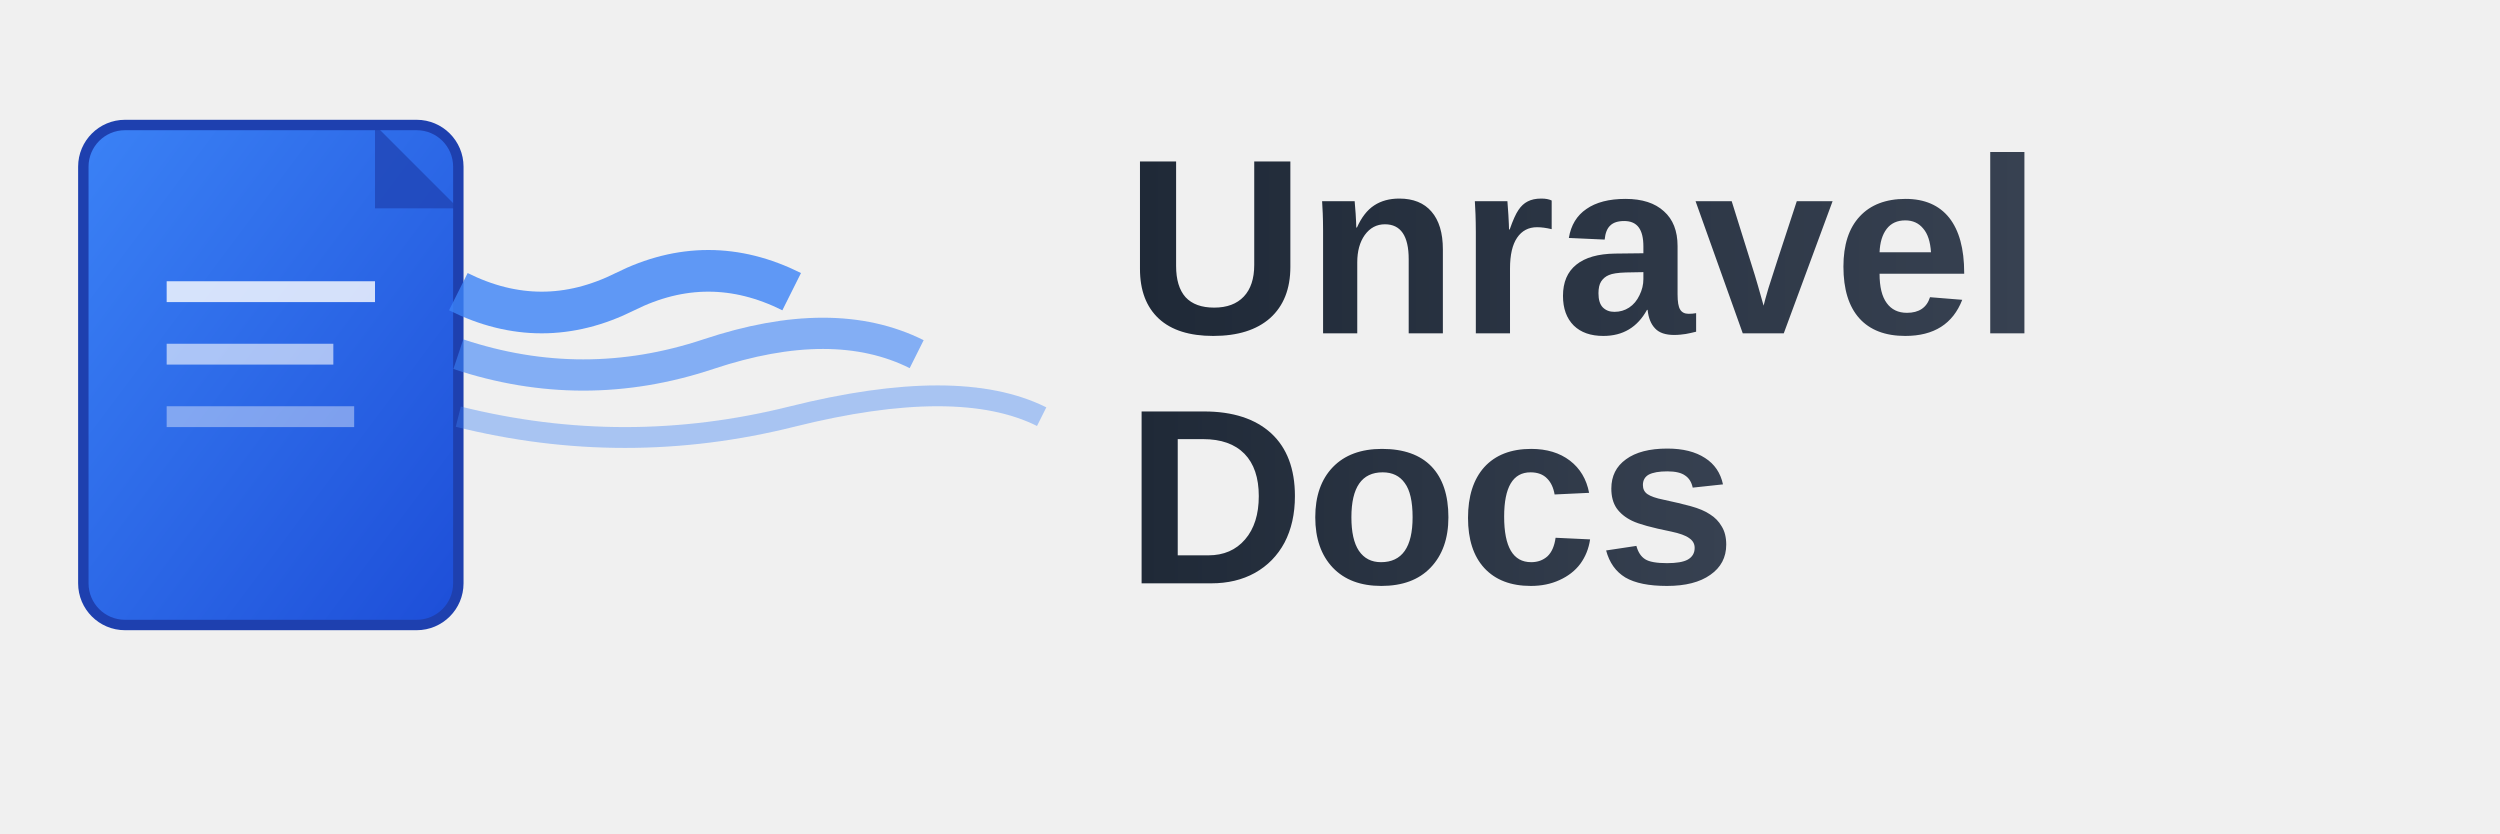
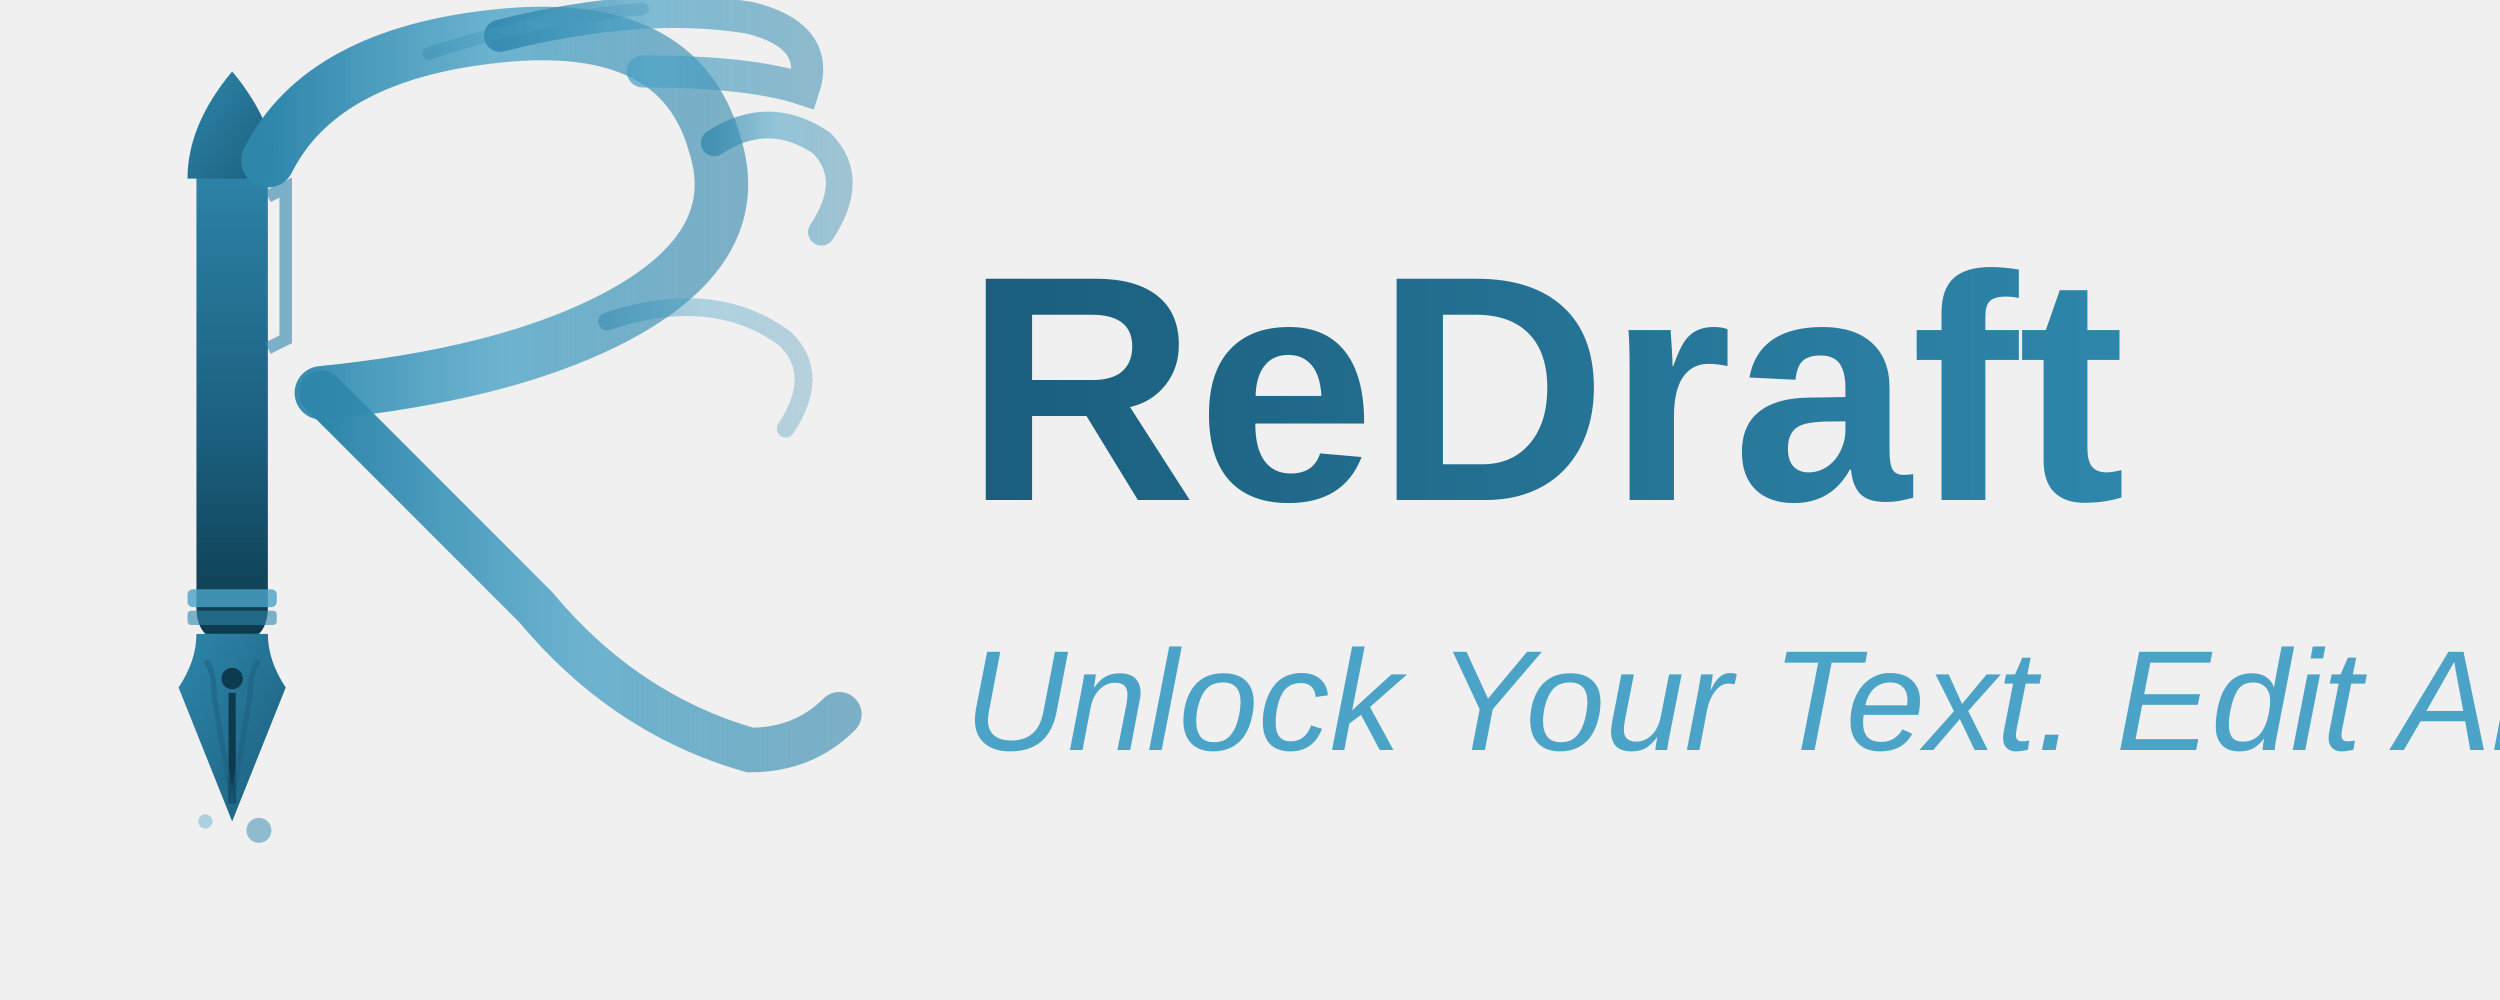
- <svg xmlns="http://www.w3.org/2000/svg" width="120" height="40" viewBox="0 0 120 40" fill="none">
+ <svg xmlns="http://www.w3.org/2000/svg" width="140" height="56" viewBox="0 0 140 56" fill="none">
  <defs>
-     <linearGradient id="docGradient" x1="0%" y1="0%" x2="100%" y2="100%">
-       <stop offset="0%" style="stop-color:#3B82F6;stop-opacity:1" />
-       <stop offset="100%" style="stop-color:#1D4ED8;stop-opacity:1" />
+     <linearGradient id="penGradient" x1="0%" y1="0%" x2="100%" y2="100%">
+       <stop offset="0%" style="stop-color:#2E86AB;stop-opacity:1" />
+       <stop offset="100%" style="stop-color:#1B5E7D;stop-opacity:1" />
+     </linearGradient>
+     <linearGradient id="swooshGradient" x1="0%" y1="0%" x2="100%" y2="0%">
+       <stop offset="0%" style="stop-color:#2E86AB;stop-opacity:1" />
+       <stop offset="50%" style="stop-color:#4BA3C7;stop-opacity:0.8" />
+       <stop offset="100%" style="stop-color:#2E86AB;stop-opacity:0.6" />
+     </linearGradient>
+     <linearGradient id="penBodyGradient" x1="0%" y1="0%" x2="0%" y2="100%">
+       <stop offset="0%" style="stop-color:#2E86AB;stop-opacity:1" />
+       <stop offset="60%" style="stop-color:#1B5E7D;stop-opacity:1" />
+       <stop offset="100%" style="stop-color:#0D3B4D;stop-opacity:1" />
    </linearGradient>
    <linearGradient id="textGradient" x1="0%" y1="0%" x2="100%" y2="0%">
-       <stop offset="0%" style="stop-color:#1F2937;stop-opacity:1" />
-       <stop offset="100%" style="stop-color:#374151;stop-opacity:1" />
+       <stop offset="0%" style="stop-color:#1B5E7D;stop-opacity:1" />
+       <stop offset="100%" style="stop-color:#2E86AB;stop-opacity:1" />
    </linearGradient>
  </defs>
-   <rect x="4" y="6" width="18" height="24" rx="2" fill="url(#docGradient)" stroke="#1E40AF" stroke-width="0.5" />
-   <path d="M18 6 L18 10 L22 10 L18 6 Z" fill="#1E40AF" opacity="0.7" />
-   <line x1="8" y1="14" x2="18" y2="14" stroke="white" stroke-width="1" opacity="0.8" />
-   <line x1="8" y1="17" x2="16" y2="17" stroke="white" stroke-width="1" opacity="0.6" />
-   <line x1="8" y1="20" x2="17" y2="20" stroke="white" stroke-width="1" opacity="0.4" />
-   <path d="M22 14 Q26 16 30 14 Q34 12 38 14" stroke="#3B82F6" stroke-width="2" fill="none" opacity="0.8" />
-   <path d="M22 17 Q28 19 34 17 Q40 15 44 17" stroke="#3B82F6" stroke-width="1.5" fill="none" opacity="0.6" />
-   <path d="M22 20 Q30 22 38 20 Q46 18 50 20" stroke="#3B82F6" stroke-width="1" fill="none" opacity="0.4" />
-   <text x="54" y="16" font-family="Arial, sans-serif" font-size="12" font-weight="bold" fill="url(#textGradient)">Unravel</text>
-   <text x="54" y="28" font-family="Arial, sans-serif" font-size="12" font-weight="bold" fill="url(#textGradient)">Docs</text>
+   <path d="M11 10 L11 34 Q11 35 11.5 35.5 L14.5 35.5 Q15 35 15 34 L15 10 Q15 9 14.5 8.5 L11.5 8.5 Q11 9 11 10Z" fill="url(#penBodyGradient)" />
+   <path d="M15 11 L16 10.5 L16 19 L15 19.5" stroke="#2E86AB" stroke-width="0.7" fill="none" opacity="0.6" />
+   <rect x="10.5" y="33" width="5" height="1" rx="0.3" fill="#4BA3C7" opacity="0.8" />
+   <rect x="10.5" y="34.2" width="5" height="0.8" rx="0.2" fill="#2E86AB" opacity="0.6" />
+   <path d="M11 35.5 Q11 37 10 38.5 L13 46 L16 38.5 Q15 37 15 35.5Z" fill="url(#penGradient)" />
+   <circle cx="13" cy="38" r="0.6" fill="#0D3B4D" />
+   <line x1="13" y1="38.8" x2="13" y2="45" stroke="#0D3B4D" stroke-width="0.4" />
+   <path d="M11.5 37 Q12 37.5 12 39 L13 45" stroke="#1B5E7D" stroke-width="0.3" fill="none" opacity="0.5" />
+   <path d="M14.5 37 Q14 37.5 14 39 L13 45" stroke="#1B5E7D" stroke-width="0.3" fill="none" opacity="0.5" />
+   <path d="M10.5 10 Q10.5 7 13 4 Q15.5 7 15.5 10Z" fill="url(#penGradient)" />
+   <path d="M15 9 Q18 3 28 2 Q38 1 40 8 Q42 14 34 18 Q28 21 18 22" stroke="url(#swooshGradient)" stroke-width="3" fill="none" stroke-linecap="round" />
+   <path d="M18 22 Q22 26 30 34 Q35 40 42 42 Q45 42 47 40" stroke="url(#swooshGradient)" stroke-width="2.5" fill="none" stroke-linecap="round" />
+   <path d="M28 2 Q36 0 42 1 Q46 2 45 5 Q42 4 36 4" stroke="url(#swooshGradient)" stroke-width="1.8" fill="none" stroke-linecap="round" opacity="0.85" />
+   <path d="M40 8 Q43 6 46 8 Q48 10 46 13" stroke="url(#swooshGradient)" stroke-width="1.5" fill="none" stroke-linecap="round" opacity="0.7" />
+   <path d="M34 18 Q40 16 44 19 Q46 21 44 24" stroke="url(#swooshGradient)" stroke-width="1" fill="none" stroke-linecap="round" opacity="0.5" />
+   <path d="M24 3 Q30 1 36 0.5" stroke="url(#swooshGradient)" stroke-width="0.7" fill="none" stroke-linecap="round" opacity="0.4" />
+   <circle cx="14.5" cy="46.5" r="0.7" fill="#2E86AB" opacity="0.5" />
+   <circle cx="11.5" cy="46" r="0.4" fill="#4BA3C7" opacity="0.4" />
+   <text x="54" y="28" font-family="Arial, sans-serif" font-size="18" font-weight="bold" fill="url(#textGradient)">ReDraft</text>
+   <text x="54" y="42" font-family="Arial, sans-serif" font-size="8" font-style="italic" fill="#4BA3C7">Unlock Your Text. Edit Anything.</text>
</svg>
